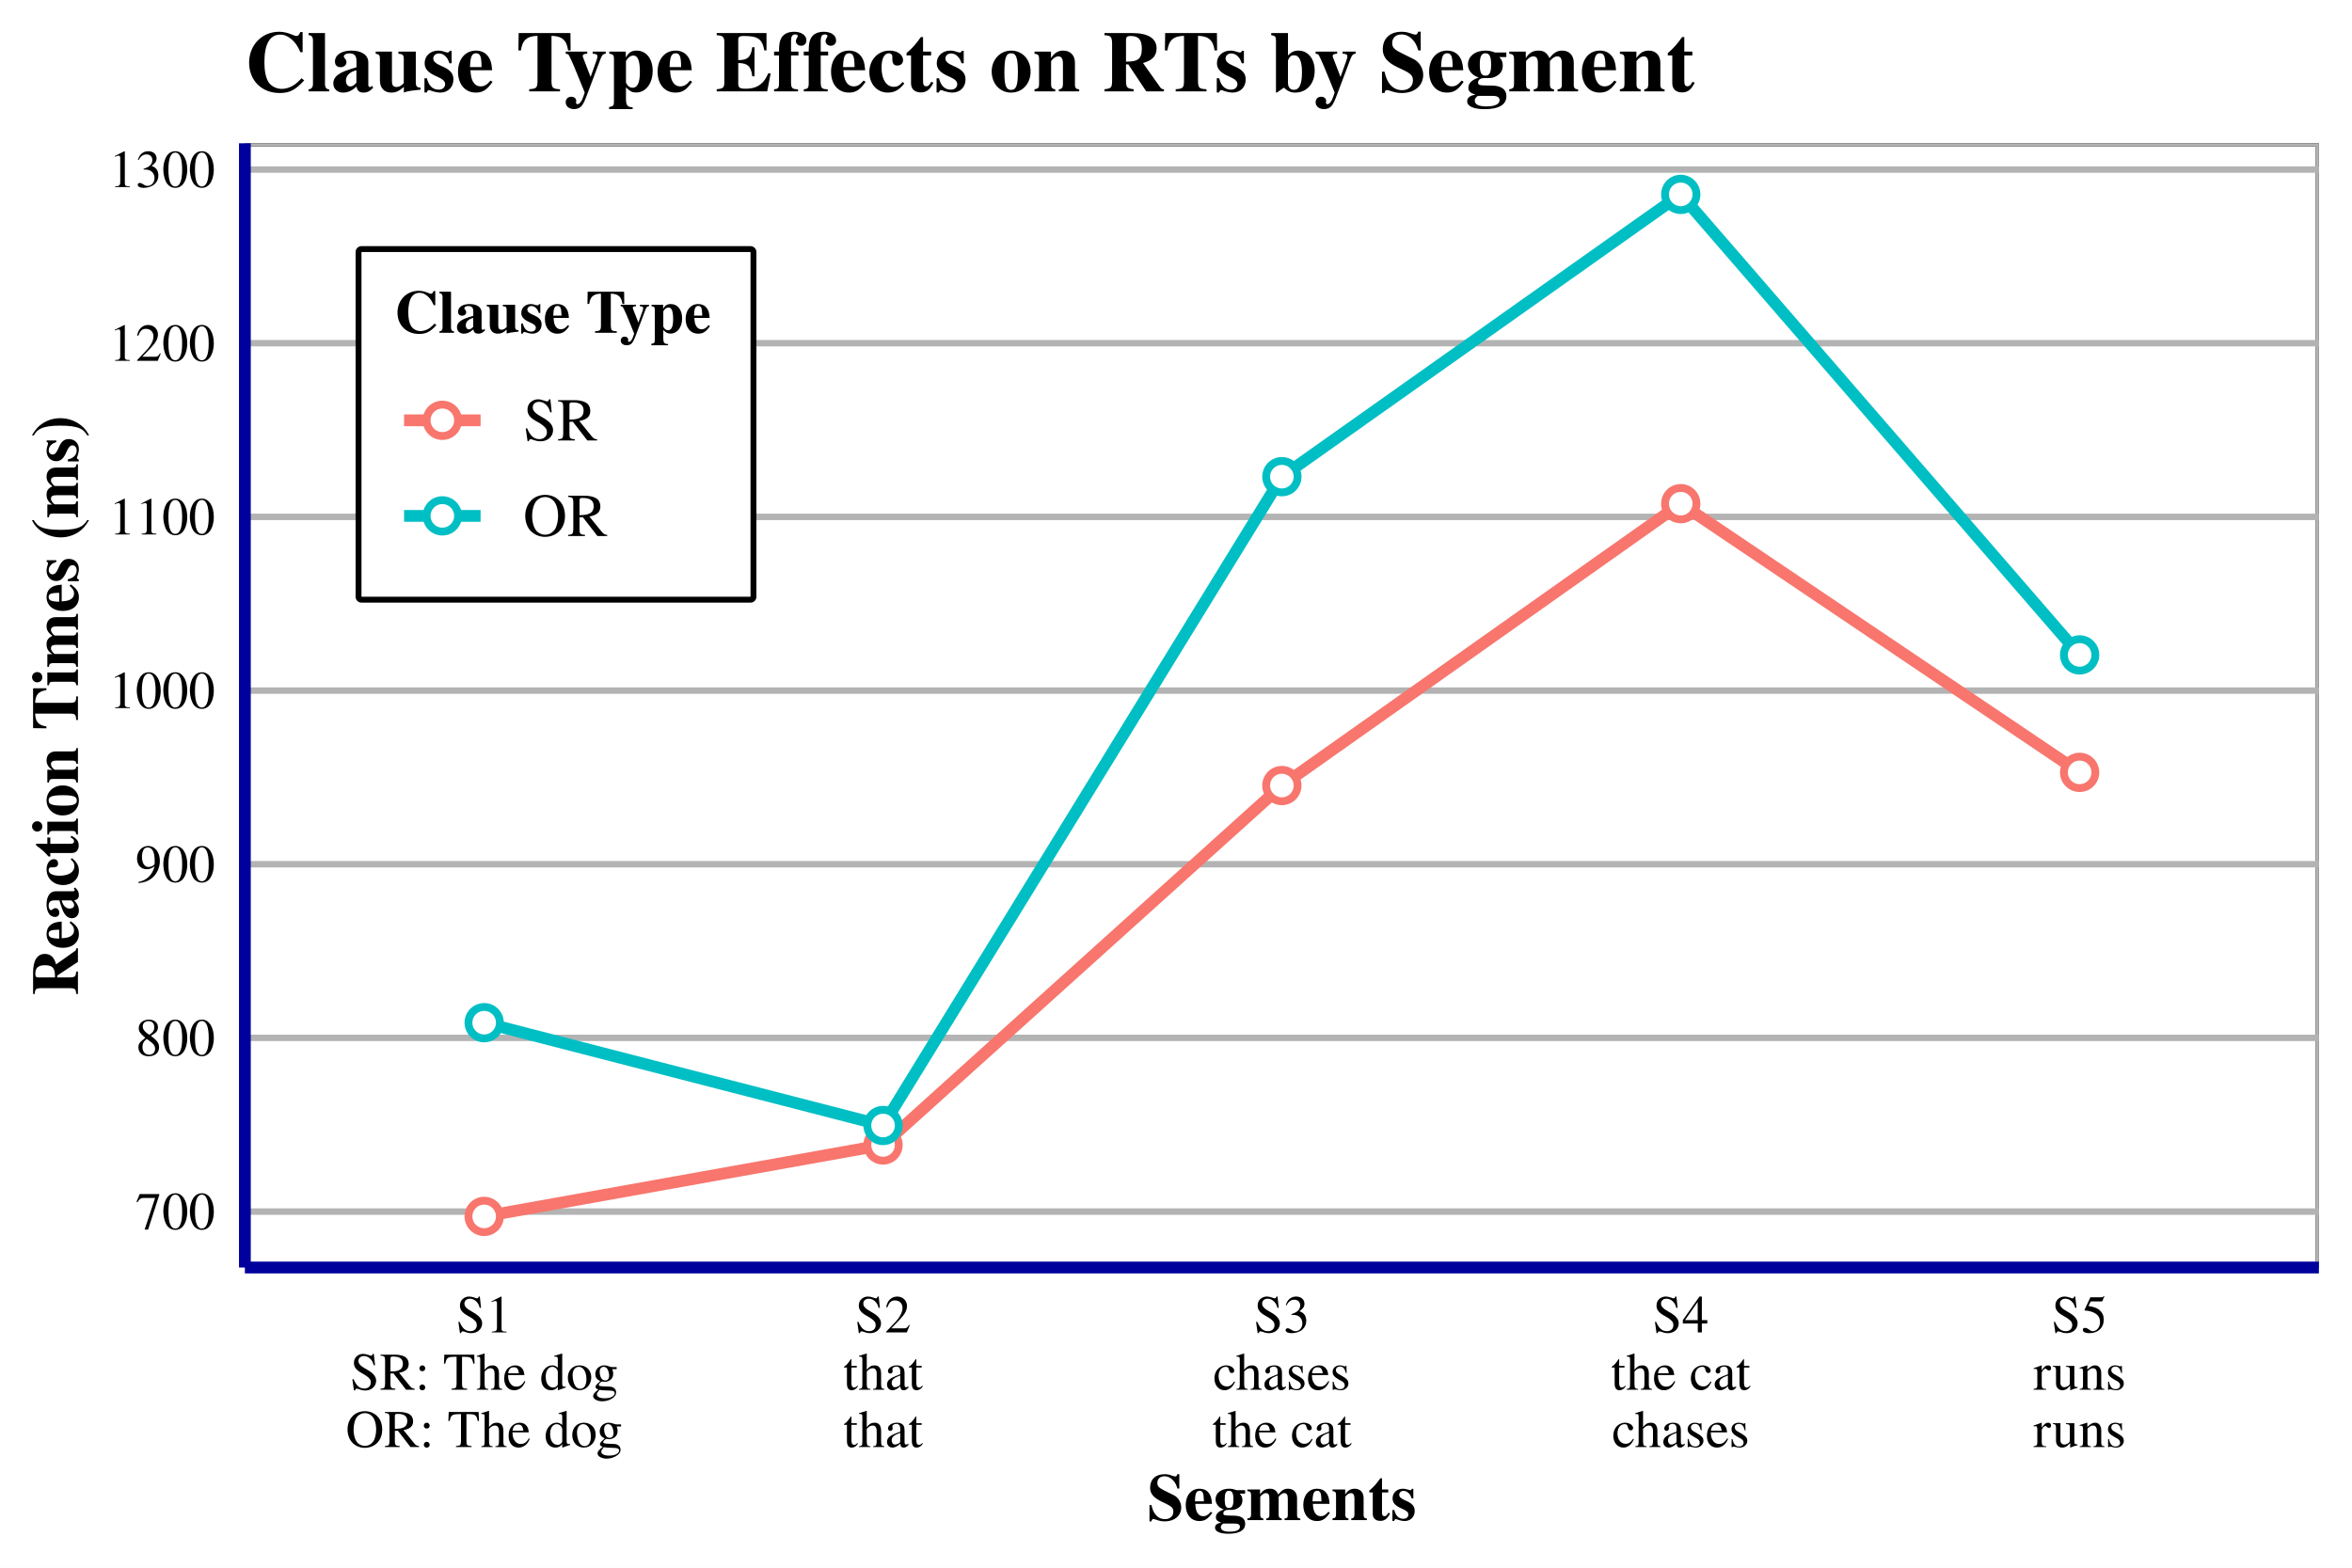
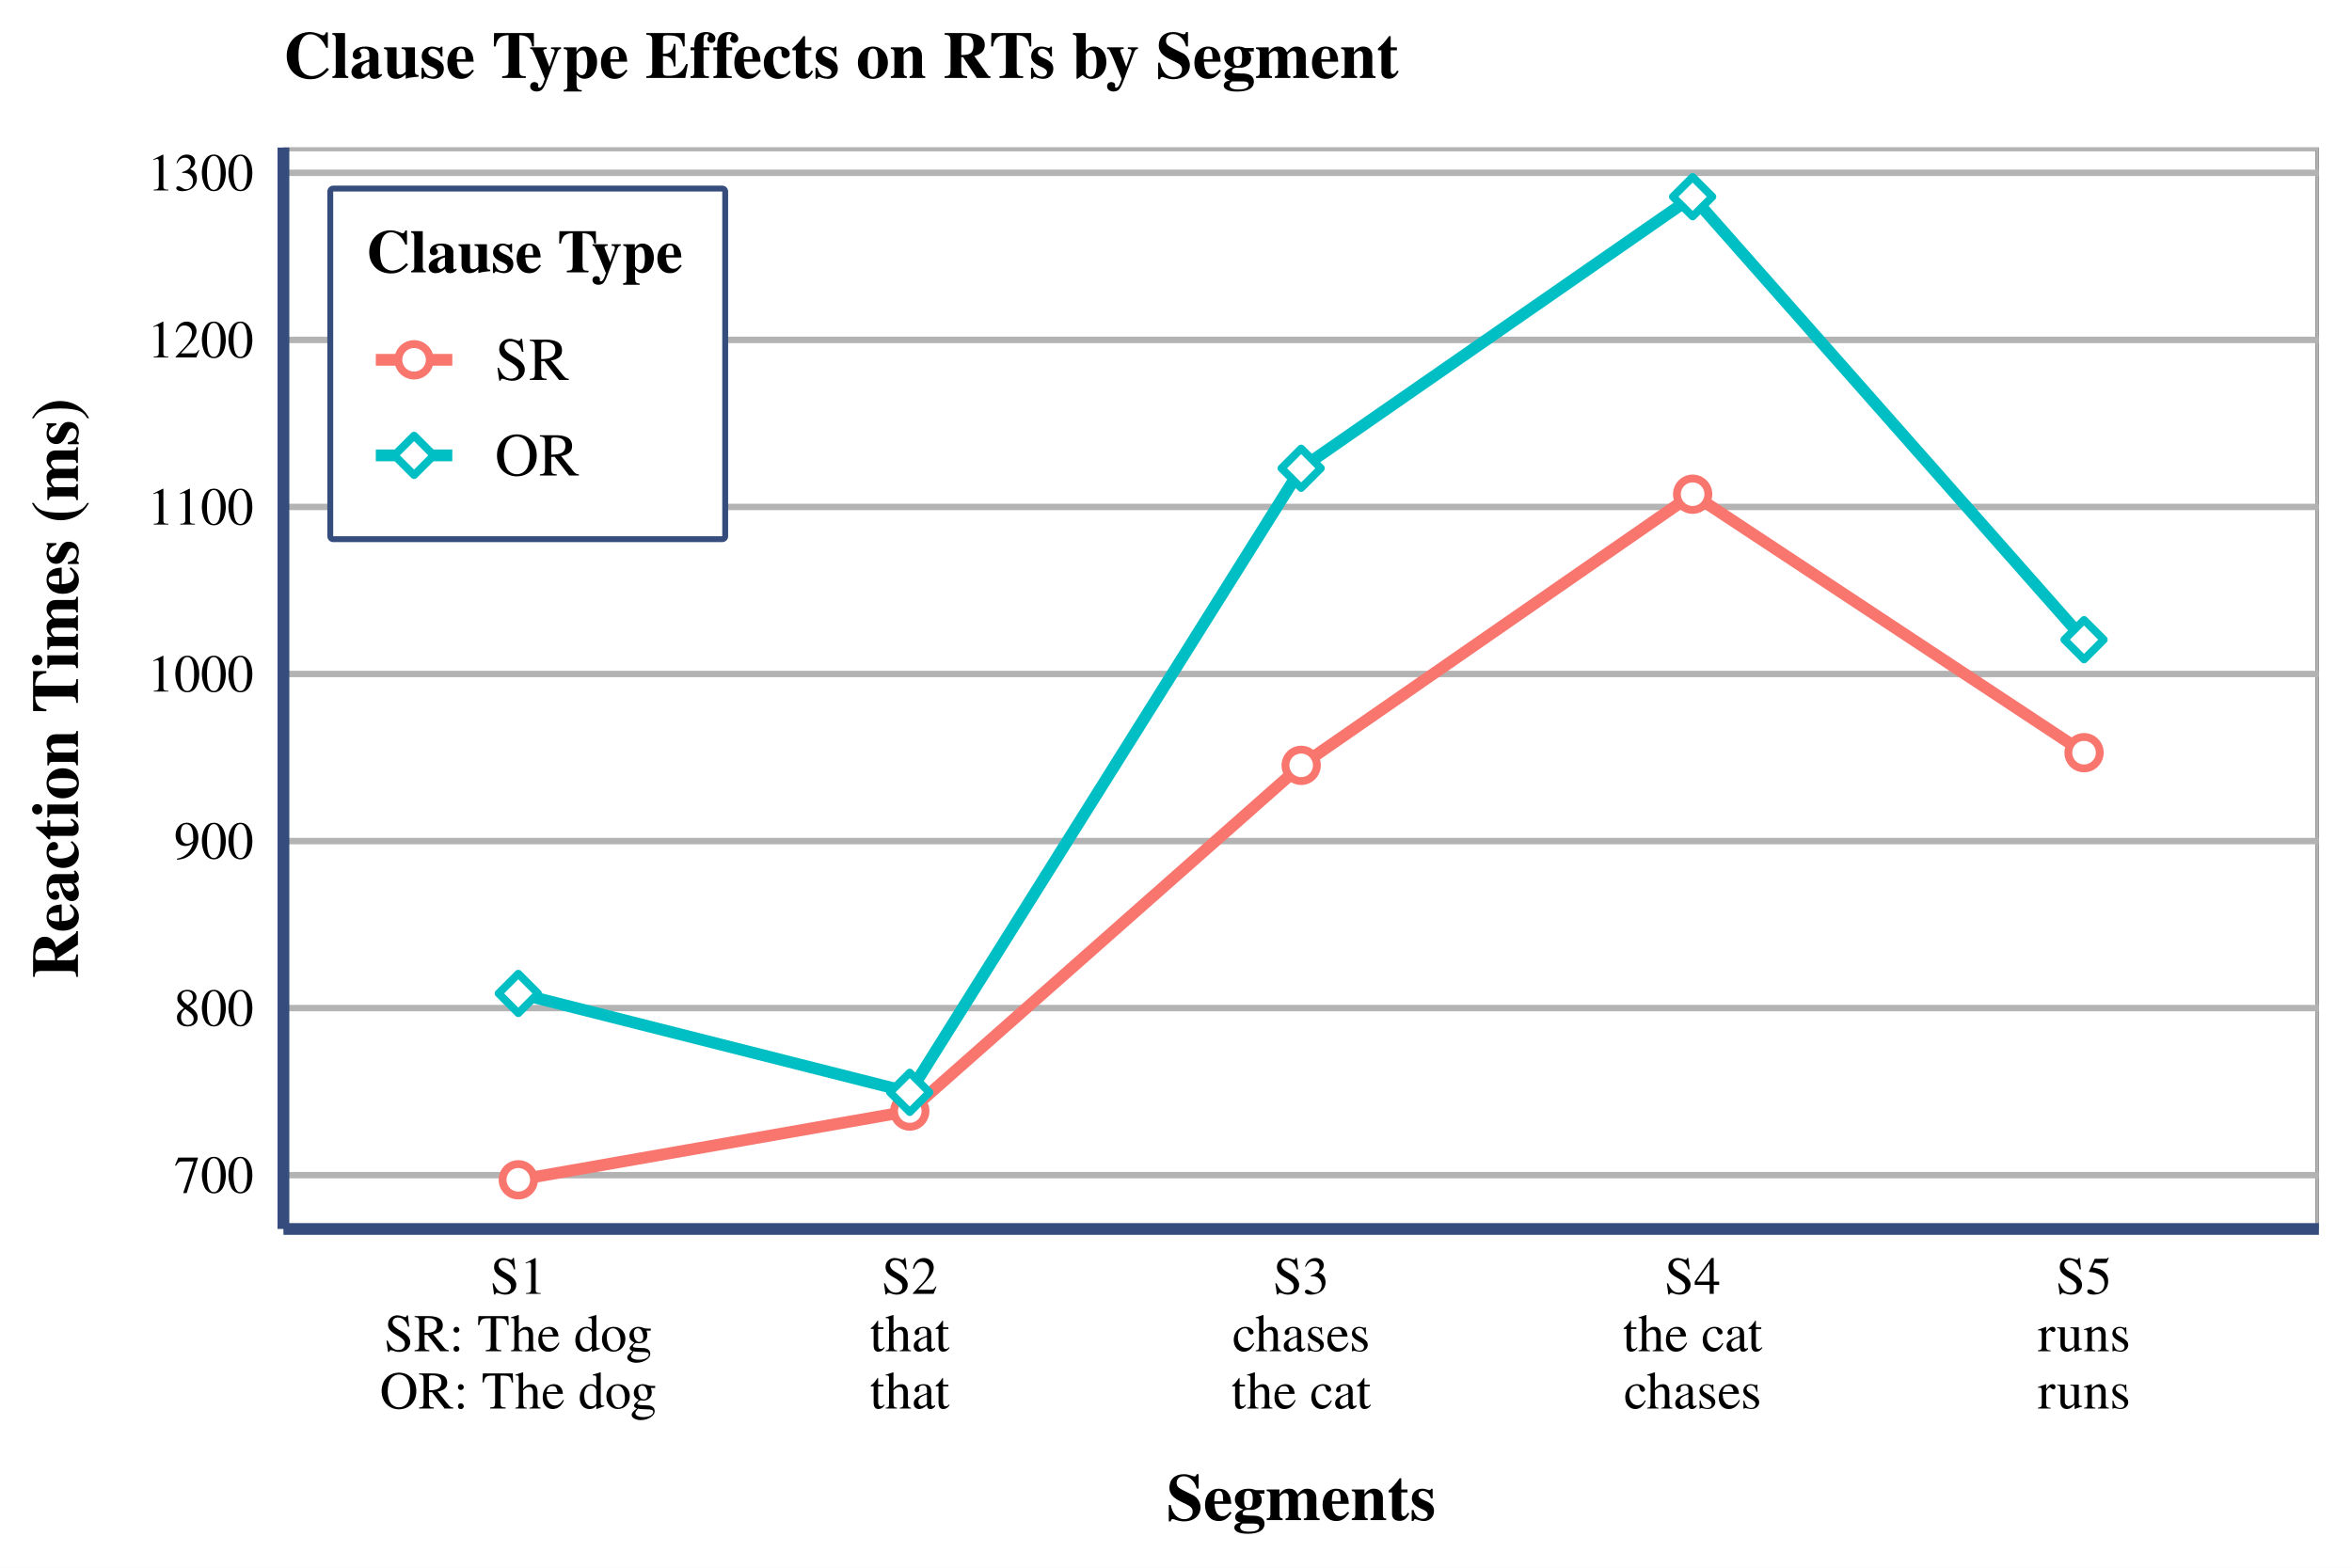
<svg xmlns="http://www.w3.org/2000/svg" class="svglite" width="425.20pt" height="283.46pt" viewBox="0 0 425.20 283.46">
  <defs>
    <style type="text/css">
    .svglite line, .svglite polyline, .svglite polygon, .svglite path, .svglite rect, .svglite circle {
      fill: none;
      stroke: #000000;
      stroke-linecap: round;
      stroke-linejoin: round;
      stroke-miterlimit: 10.00;
    }
    .svglite text {
      white-space: pre;
    }
  </style>
  </defs>
  <rect width="100%" height="100%" style="stroke: none; fill: #FFFFFF;" />
  <defs>
    <clipPath id="cpMC4wMHw0MjUuMjB8MC4wMHwyODMuNDY=">
      <rect x="0.00" y="0.00" width="425.20" height="283.46" />
    </clipPath>
  </defs>
  <g clip-path="url(#cpMC4wMHw0MjUuMjB8MC4wMHwyODMuNDY=)">
    <rect x="0.00" y="0.00" width="425.20" height="283.46" style="stroke-width: 0.00; fill: #FFFFFF;" />
  </g>
  <defs>
-     <clipPath id="cpNDQuMjd8NDE5LjIyfDI1LjkxfDIyOS4xOQ==">
-       <rect x="44.27" y="25.91" width="374.95" height="203.29" />
+     <clipPath id="cpNTEuMjR8NDE5LjIyfDI2LjY4fDIyMi4yMg==">
+       <rect x="51.24" y="26.68" width="367.98" height="195.54" />
    </clipPath>
  </defs>
-   <g clip-path="url(#cpNDQuMjd8NDE5LjIyfDI1LjkxfDIyOS4xOQ==)">
-     <rect x="44.27" y="25.91" width="374.95" height="203.29" style="stroke-width: 1.16; fill: #FFFFFF;" />
-     <polyline points="44.27,219.08 419.22,219.08 " style="stroke-width: 1.16; stroke: #B3B3B3; stroke-linecap: butt;" />
-     <polyline points="44.27,187.67 419.22,187.67 " style="stroke-width: 1.16; stroke: #B3B3B3; stroke-linecap: butt;" />
-     <polyline points="44.27,156.27 419.22,156.27 " style="stroke-width: 1.16; stroke: #B3B3B3; stroke-linecap: butt;" />
-     <polyline points="44.27,124.87 419.22,124.87 " style="stroke-width: 1.16; stroke: #B3B3B3; stroke-linecap: butt;" />
-     <polyline points="44.27,93.46 419.22,93.46 " style="stroke-width: 1.16; stroke: #B3B3B3; stroke-linecap: butt;" />
-     <polyline points="44.27,62.06 419.22,62.06 " style="stroke-width: 1.16; stroke: #B3B3B3; stroke-linecap: butt;" />
-     <polyline points="44.27,30.66 419.22,30.66 " style="stroke-width: 1.16; stroke: #B3B3B3; stroke-linecap: butt;" />
-     <polyline points="87.53,219.95 159.64,207.03 231.74,142.04 303.85,91.07 375.96,139.66 " style="stroke-width: 2.13; stroke: #F8766D; stroke-linecap: butt;" />
-     <polyline points="87.53,184.92 159.64,203.51 231.74,86.19 303.85,35.15 375.96,118.42 " style="stroke-width: 2.13; stroke: #00BFC4; stroke-linecap: butt;" />
-     <circle cx="87.53" cy="219.95" r="2.84" style="stroke-width: 1.42; stroke: #F8766D; fill: #FFFFFF;" />
-     <circle cx="159.64" cy="207.03" r="2.84" style="stroke-width: 1.42; stroke: #F8766D; fill: #FFFFFF;" />
-     <circle cx="231.74" cy="142.04" r="2.84" style="stroke-width: 1.42; stroke: #F8766D; fill: #FFFFFF;" />
-     <circle cx="303.85" cy="91.07" r="2.84" style="stroke-width: 1.42; stroke: #F8766D; fill: #FFFFFF;" />
-     <circle cx="375.96" cy="139.66" r="2.84" style="stroke-width: 1.42; stroke: #F8766D; fill: #FFFFFF;" />
-     <circle cx="87.53" cy="184.92" r="2.84" style="stroke-width: 1.42; stroke: #00BFC4; fill: #FFFFFF;" />
-     <circle cx="159.64" cy="203.51" r="2.84" style="stroke-width: 1.42; stroke: #00BFC4; fill: #FFFFFF;" />
-     <circle cx="231.74" cy="86.19" r="2.84" style="stroke-width: 1.42; stroke: #00BFC4; fill: #FFFFFF;" />
-     <circle cx="303.85" cy="35.15" r="2.84" style="stroke-width: 1.42; stroke: #00BFC4; fill: #FFFFFF;" />
-     <circle cx="375.96" cy="118.42" r="2.84" style="stroke-width: 1.42; stroke: #00BFC4; fill: #FFFFFF;" />
-     <rect x="44.27" y="25.91" width="374.95" height="203.29" style="stroke-width: 1.16; stroke: #B3B3B3;" />
+   <g clip-path="url(#cpNTEuMjR8NDE5LjIyfDI2LjY4fDIyMi4yMg==)">
+     <rect x="51.24" y="26.68" width="367.98" height="195.54" style="stroke-width: 1.16; fill: #FFFFFF;" />
+     <polyline points="51.24,212.49 419.22,212.49 " style="stroke-width: 1.16; stroke: #B3B3B3; stroke-linecap: butt;" />
+     <polyline points="51.24,182.28 419.22,182.28 " style="stroke-width: 1.16; stroke: #B3B3B3; stroke-linecap: butt;" />
+     <polyline points="51.24,152.08 419.22,152.08 " style="stroke-width: 1.16; stroke: #B3B3B3; stroke-linecap: butt;" />
+     <polyline points="51.24,121.87 419.22,121.87 " style="stroke-width: 1.16; stroke: #B3B3B3; stroke-linecap: butt;" />
+     <polyline points="51.24,91.66 419.22,91.66 " style="stroke-width: 1.16; stroke: #B3B3B3; stroke-linecap: butt;" />
+     <polyline points="51.24,61.46 419.22,61.46 " style="stroke-width: 1.16; stroke: #B3B3B3; stroke-linecap: butt;" />
+     <polyline points="51.24,31.25 419.22,31.25 " style="stroke-width: 1.16; stroke: #B3B3B3; stroke-linecap: butt;" />
+     <polyline points="93.70,213.33 164.47,200.90 235.23,138.39 306.00,89.36 376.76,136.10 " style="stroke-width: 2.13; stroke: #F8766D; stroke-linecap: butt;" />
+     <polyline points="93.70,179.63 164.47,197.51 235.23,84.67 306.00,35.57 376.76,115.66 " style="stroke-width: 2.13; stroke: #00BFC4; stroke-linecap: butt;" />
+     <circle cx="93.70" cy="213.33" r="2.84" style="stroke-width: 1.42; stroke: #F8766D; fill: #FFFFFF;" />
+     <circle cx="164.47" cy="200.90" r="2.84" style="stroke-width: 1.42; stroke: #F8766D; fill: #FFFFFF;" />
+     <circle cx="235.23" cy="138.39" r="2.84" style="stroke-width: 1.42; stroke: #F8766D; fill: #FFFFFF;" />
+     <circle cx="306.00" cy="89.36" r="2.84" style="stroke-width: 1.42; stroke: #F8766D; fill: #FFFFFF;" />
+     <circle cx="376.76" cy="136.10" r="2.84" style="stroke-width: 1.42; stroke: #F8766D; fill: #FFFFFF;" />
+     <polygon points="93.70,183.20 97.26,179.63 93.70,176.07 90.14,179.63 " style="stroke-width: 1.42; stroke: #00BFC4; fill: #FFFFFF;" />
+     <polygon points="164.47,201.08 168.03,197.51 164.47,193.95 160.90,197.51 " style="stroke-width: 1.42; stroke: #00BFC4; fill: #FFFFFF;" />
+     <polygon points="235.23,88.23 238.79,84.67 235.23,81.11 231.67,84.67 " style="stroke-width: 1.42; stroke: #00BFC4; fill: #FFFFFF;" />
+     <polygon points="306.00,39.13 309.56,35.57 306.00,32.01 302.43,35.57 " style="stroke-width: 1.42; stroke: #00BFC4; fill: #FFFFFF;" />
+     <polygon points="376.76,119.23 380.32,115.66 376.76,112.10 373.20,115.66 " style="stroke-width: 1.42; stroke: #00BFC4; fill: #FFFFFF;" />
+     <rect x="51.24" y="26.68" width="367.98" height="195.54" style="stroke-width: 1.16; stroke: #B3B3B3;" />
  </g>
  <g clip-path="url(#cpMC4wMHw0MjUuMjB8MC4wMHwyODMuNDY=)">
-     <polyline points="44.27,229.19 44.27,25.91 " style="stroke-width: 2.13; stroke: #00009C; stroke-linecap: butt;" />
-     <text x="38.89" y="222.25" text-anchor="end" style="font-size: 9.60px; font-family: &quot;Times&quot;;" textLength="14.39px" lengthAdjust="spacingAndGlyphs">700</text>
-     <text x="38.89" y="190.85" text-anchor="end" style="font-size: 9.60px; font-family: &quot;Times&quot;;" textLength="14.39px" lengthAdjust="spacingAndGlyphs">800</text>
-     <text x="38.89" y="159.45" text-anchor="end" style="font-size: 9.60px; font-family: &quot;Times&quot;;" textLength="14.39px" lengthAdjust="spacingAndGlyphs">900</text>
-     <text x="38.89" y="128.04" text-anchor="end" style="font-size: 9.60px; font-family: &quot;Times&quot;;" textLength="19.18px" lengthAdjust="spacingAndGlyphs">1000</text>
-     <text x="38.89" y="96.64" text-anchor="end" style="font-size: 9.60px; font-family: &quot;Times&quot;;" textLength="19.18px" lengthAdjust="spacingAndGlyphs">1100</text>
-     <text x="38.89" y="65.24" text-anchor="end" style="font-size: 9.60px; font-family: &quot;Times&quot;;" textLength="19.18px" lengthAdjust="spacingAndGlyphs">1200</text>
-     <text x="38.89" y="33.83" text-anchor="end" style="font-size: 9.60px; font-family: &quot;Times&quot;;" textLength="19.18px" lengthAdjust="spacingAndGlyphs">1300</text>
-     <polyline points="44.27,229.19 419.22,229.19 " style="stroke-width: 2.13; stroke: #00009C; stroke-linecap: butt;" />
-     <text x="87.53" y="240.92" text-anchor="middle" style="font-size: 9.60px; font-family: &quot;Times&quot;;" textLength="10.13px" lengthAdjust="spacingAndGlyphs">S1</text>
-     <text x="87.53" y="251.29" text-anchor="middle" style="font-size: 9.60px; font-family: &quot;Times&quot;;" textLength="48.49px" lengthAdjust="spacingAndGlyphs">SR: The dog</text>
-     <text x="87.53" y="261.66" text-anchor="middle" style="font-size: 9.60px; font-family: &quot;Times&quot;;" textLength="50.08px" lengthAdjust="spacingAndGlyphs">OR: The dog</text>
-     <text x="159.64" y="240.92" text-anchor="middle" style="font-size: 9.60px; font-family: &quot;Times&quot;;" textLength="10.13px" lengthAdjust="spacingAndGlyphs">S2</text>
-     <text x="159.64" y="251.29" text-anchor="middle" style="font-size: 9.60px; font-family: &quot;Times&quot;;" textLength="14.38px" lengthAdjust="spacingAndGlyphs">that</text>
-     <text x="159.64" y="261.66" text-anchor="middle" style="font-size: 9.60px; font-family: &quot;Times&quot;;" textLength="14.38px" lengthAdjust="spacingAndGlyphs">that</text>
-     <text x="231.74" y="240.92" text-anchor="middle" style="font-size: 9.60px; font-family: &quot;Times&quot;;" textLength="10.13px" lengthAdjust="spacingAndGlyphs">S3</text>
-     <text x="231.74" y="251.29" text-anchor="middle" style="font-size: 9.60px; font-family: &quot;Times&quot;;" textLength="25.03px" lengthAdjust="spacingAndGlyphs">chases</text>
-     <text x="231.74" y="261.66" text-anchor="middle" style="font-size: 9.60px; font-family: &quot;Times&quot;;" textLength="25.29px" lengthAdjust="spacingAndGlyphs">the cat</text>
-     <text x="303.85" y="240.92" text-anchor="middle" style="font-size: 9.60px; font-family: &quot;Times&quot;;" textLength="10.13px" lengthAdjust="spacingAndGlyphs">S4</text>
-     <text x="303.85" y="251.29" text-anchor="middle" style="font-size: 9.60px; font-family: &quot;Times&quot;;" textLength="25.29px" lengthAdjust="spacingAndGlyphs">the cat</text>
-     <text x="303.85" y="261.66" text-anchor="middle" style="font-size: 9.60px; font-family: &quot;Times&quot;;" textLength="25.03px" lengthAdjust="spacingAndGlyphs">chases</text>
-     <text x="375.96" y="240.92" text-anchor="middle" style="font-size: 9.60px; font-family: &quot;Times&quot;;" textLength="10.13px" lengthAdjust="spacingAndGlyphs">S5</text>
-     <text x="375.96" y="251.29" text-anchor="middle" style="font-size: 9.60px; font-family: &quot;Times&quot;;" textLength="16.52px" lengthAdjust="spacingAndGlyphs">runs</text>
-     <text x="375.96" y="261.66" text-anchor="middle" style="font-size: 9.60px; font-family: &quot;Times&quot;;" textLength="16.52px" lengthAdjust="spacingAndGlyphs">runs</text>
-     <text x="231.74" y="274.86" text-anchor="middle" style="font-size: 12.00px; font-weight: bold; font-family: &quot;Times&quot;;" textLength="48.66px" lengthAdjust="spacingAndGlyphs">Segments</text>
-     <text transform="translate(14.09,127.55) rotate(-90)" text-anchor="middle" style="font-size: 12.00px; font-weight: bold; font-family: &quot;Times&quot;;" textLength="105.32px" lengthAdjust="spacingAndGlyphs">Reaction Times (ms)</text>
-     <rect x="65.35" y="45.57" width="70.33" height="62.33" style="stroke-width: 2.13; fill: #FFFFFF;" />
-     <rect x="65.35" y="45.57" width="70.33" height="62.33" style="stroke-width: 1.16; stroke: none; fill: #FFFFFF;" />
-     <text x="71.33" y="60.18" style="font-size: 11.00px; font-weight: bold; font-family: &quot;Times&quot;;" textLength="58.37px" lengthAdjust="spacingAndGlyphs">Clause Type</text>
-     <rect x="71.33" y="67.36" width="17.28" height="17.28" style="stroke-width: 1.16; stroke: none; fill: #FFFFFF;" />
-     <line x1="73.05" y1="76.00" x2="86.88" y2="76.00" style="stroke-width: 2.13; stroke: #F8766D; stroke-linecap: butt;" />
-     <circle cx="79.97" cy="76.00" r="2.84" style="stroke-width: 1.42; stroke: #F8766D; fill: #FFFFFF;" />
-     <rect x="71.33" y="84.64" width="17.28" height="17.28" style="stroke-width: 1.16; stroke: none; fill: #FFFFFF;" />
-     <line x1="73.05" y1="93.28" x2="86.88" y2="93.28" style="stroke-width: 2.13; stroke: #00BFC4; stroke-linecap: butt;" />
-     <circle cx="79.97" cy="93.28" r="2.84" style="stroke-width: 1.42; stroke: #00BFC4; fill: #FFFFFF;" />
-     <text x="94.58" y="79.64" style="font-size: 11.00px; font-family: &quot;Times&quot;;" textLength="13.46px" lengthAdjust="spacingAndGlyphs">SR</text>
-     <text x="94.58" y="96.92" style="font-size: 11.00px; font-family: &quot;Times&quot;;" textLength="15.28px" lengthAdjust="spacingAndGlyphs">OR</text>
-     <text x="44.27" y="16.52" style="font-size: 15.60px; font-weight: bold; font-family: &quot;Times&quot;;" textLength="265.96px" lengthAdjust="spacingAndGlyphs">Clause Type Effects on RTs by Segment</text>
+     <polyline points="51.24,222.22 51.24,26.68 " style="stroke-width: 2.13; stroke: #354C7C; stroke-linecap: butt;" />
+     <text x="45.86" y="215.66" text-anchor="end" style="font-size: 9.60px; font-family: &quot;Times&quot;;" textLength="14.39px" lengthAdjust="spacingAndGlyphs">700</text>
+     <text x="45.86" y="185.46" text-anchor="end" style="font-size: 9.60px; font-family: &quot;Times&quot;;" textLength="14.39px" lengthAdjust="spacingAndGlyphs">800</text>
+     <text x="45.86" y="155.25" text-anchor="end" style="font-size: 9.60px; font-family: &quot;Times&quot;;" textLength="14.39px" lengthAdjust="spacingAndGlyphs">900</text>
+     <text x="45.86" y="125.05" text-anchor="end" style="font-size: 9.60px; font-family: &quot;Times&quot;;" textLength="19.18px" lengthAdjust="spacingAndGlyphs">1000</text>
+     <text x="45.86" y="94.84" text-anchor="end" style="font-size: 9.60px; font-family: &quot;Times&quot;;" textLength="19.18px" lengthAdjust="spacingAndGlyphs">1100</text>
+     <text x="45.86" y="64.63" text-anchor="end" style="font-size: 9.60px; font-family: &quot;Times&quot;;" textLength="19.18px" lengthAdjust="spacingAndGlyphs">1200</text>
+     <text x="45.86" y="34.43" text-anchor="end" style="font-size: 9.60px; font-family: &quot;Times&quot;;" textLength="19.18px" lengthAdjust="spacingAndGlyphs">1300</text>
+     <polyline points="51.24,222.22 419.22,222.22 " style="stroke-width: 2.13; stroke: #354C7C; stroke-linecap: butt;" />
+     <text x="93.70" y="233.95" text-anchor="middle" style="font-size: 9.60px; font-family: &quot;Times&quot;;" textLength="10.13px" lengthAdjust="spacingAndGlyphs">S1</text>
+     <text x="93.70" y="244.32" text-anchor="middle" style="font-size: 9.60px; font-family: &quot;Times&quot;;" textLength="48.49px" lengthAdjust="spacingAndGlyphs">SR: The dog</text>
+     <text x="93.70" y="254.69" text-anchor="middle" style="font-size: 9.60px; font-family: &quot;Times&quot;;" textLength="50.08px" lengthAdjust="spacingAndGlyphs">OR: The dog</text>
+     <text x="164.47" y="233.95" text-anchor="middle" style="font-size: 9.60px; font-family: &quot;Times&quot;;" textLength="10.13px" lengthAdjust="spacingAndGlyphs">S2</text>
+     <text x="164.47" y="244.32" text-anchor="middle" style="font-size: 9.60px; font-family: &quot;Times&quot;;" textLength="14.38px" lengthAdjust="spacingAndGlyphs">that</text>
+     <text x="164.47" y="254.69" text-anchor="middle" style="font-size: 9.60px; font-family: &quot;Times&quot;;" textLength="14.38px" lengthAdjust="spacingAndGlyphs">that</text>
+     <text x="235.23" y="233.95" text-anchor="middle" style="font-size: 9.60px; font-family: &quot;Times&quot;;" textLength="10.13px" lengthAdjust="spacingAndGlyphs">S3</text>
+     <text x="235.23" y="244.32" text-anchor="middle" style="font-size: 9.60px; font-family: &quot;Times&quot;;" textLength="25.03px" lengthAdjust="spacingAndGlyphs">chases</text>
+     <text x="235.23" y="254.69" text-anchor="middle" style="font-size: 9.60px; font-family: &quot;Times&quot;;" textLength="25.29px" lengthAdjust="spacingAndGlyphs">the cat</text>
+     <text x="306.00" y="233.95" text-anchor="middle" style="font-size: 9.60px; font-family: &quot;Times&quot;;" textLength="10.13px" lengthAdjust="spacingAndGlyphs">S4</text>
+     <text x="306.00" y="244.32" text-anchor="middle" style="font-size: 9.60px; font-family: &quot;Times&quot;;" textLength="25.29px" lengthAdjust="spacingAndGlyphs">the cat</text>
+     <text x="306.00" y="254.69" text-anchor="middle" style="font-size: 9.60px; font-family: &quot;Times&quot;;" textLength="25.03px" lengthAdjust="spacingAndGlyphs">chases</text>
+     <text x="376.76" y="233.95" text-anchor="middle" style="font-size: 9.60px; font-family: &quot;Times&quot;;" textLength="10.13px" lengthAdjust="spacingAndGlyphs">S5</text>
+     <text x="376.76" y="244.32" text-anchor="middle" style="font-size: 9.60px; font-family: &quot;Times&quot;;" textLength="16.52px" lengthAdjust="spacingAndGlyphs">runs</text>
+     <text x="376.76" y="254.69" text-anchor="middle" style="font-size: 9.60px; font-family: &quot;Times&quot;;" textLength="16.52px" lengthAdjust="spacingAndGlyphs">runs</text>
+     <text x="235.23" y="274.86" text-anchor="middle" style="font-size: 12.00px; font-weight: bold; font-family: &quot;Times&quot;;" textLength="48.66px" lengthAdjust="spacingAndGlyphs">Segments</text>
+     <text transform="translate(14.09,124.45) rotate(-90)" text-anchor="middle" style="font-size: 12.00px; font-weight: bold; font-family: &quot;Times&quot;;" textLength="105.32px" lengthAdjust="spacingAndGlyphs">Reaction Times (ms)</text>
+     <rect x="60.24" y="34.63" width="70.33" height="62.33" style="stroke-width: 2.13; stroke: #354C7C; fill: #FFFFFF;" />
+     <rect x="60.24" y="34.63" width="70.33" height="62.33" style="stroke-width: 1.16; stroke: none; fill: #FFFFFF;" />
+     <text x="66.22" y="49.24" style="font-size: 11.00px; font-weight: bold; font-family: &quot;Times&quot;;" textLength="58.37px" lengthAdjust="spacingAndGlyphs">Clause Type</text>
+     <rect x="66.22" y="56.42" width="17.28" height="17.28" style="stroke-width: 1.16; stroke: none; fill: #FFFFFF;" />
+     <line x1="67.94" y1="65.06" x2="81.77" y2="65.06" style="stroke-width: 2.13; stroke: #F8766D; stroke-linecap: butt;" />
+     <circle cx="74.86" cy="65.06" r="2.84" style="stroke-width: 1.42; stroke: #F8766D; fill: #FFFFFF;" />
+     <rect x="66.22" y="73.70" width="17.28" height="17.28" style="stroke-width: 1.16; stroke: none; fill: #FFFFFF;" />
+     <line x1="67.94" y1="82.34" x2="81.77" y2="82.34" style="stroke-width: 2.13; stroke: #00BFC4; stroke-linecap: butt;" />
+     <polygon points="74.86,85.90 78.42,82.34 74.86,78.77 71.29,82.34 " style="stroke-width: 1.42; stroke: #00BFC4; fill: #FFFFFF;" />
+     <text x="89.47" y="68.70" style="font-size: 11.00px; font-family: &quot;Times&quot;;" textLength="13.46px" lengthAdjust="spacingAndGlyphs">SR</text>
+     <text x="89.47" y="85.98" style="font-size: 11.00px; font-family: &quot;Times&quot;;" textLength="15.28px" lengthAdjust="spacingAndGlyphs">OR</text>
+     <text x="51.24" y="14.09" style="font-size: 12.00px; font-weight: bold; font-family: &quot;Times&quot;;" textLength="204.70px" lengthAdjust="spacingAndGlyphs">Clause Type Effects on RTs by Segment</text>
  </g>
</svg>
